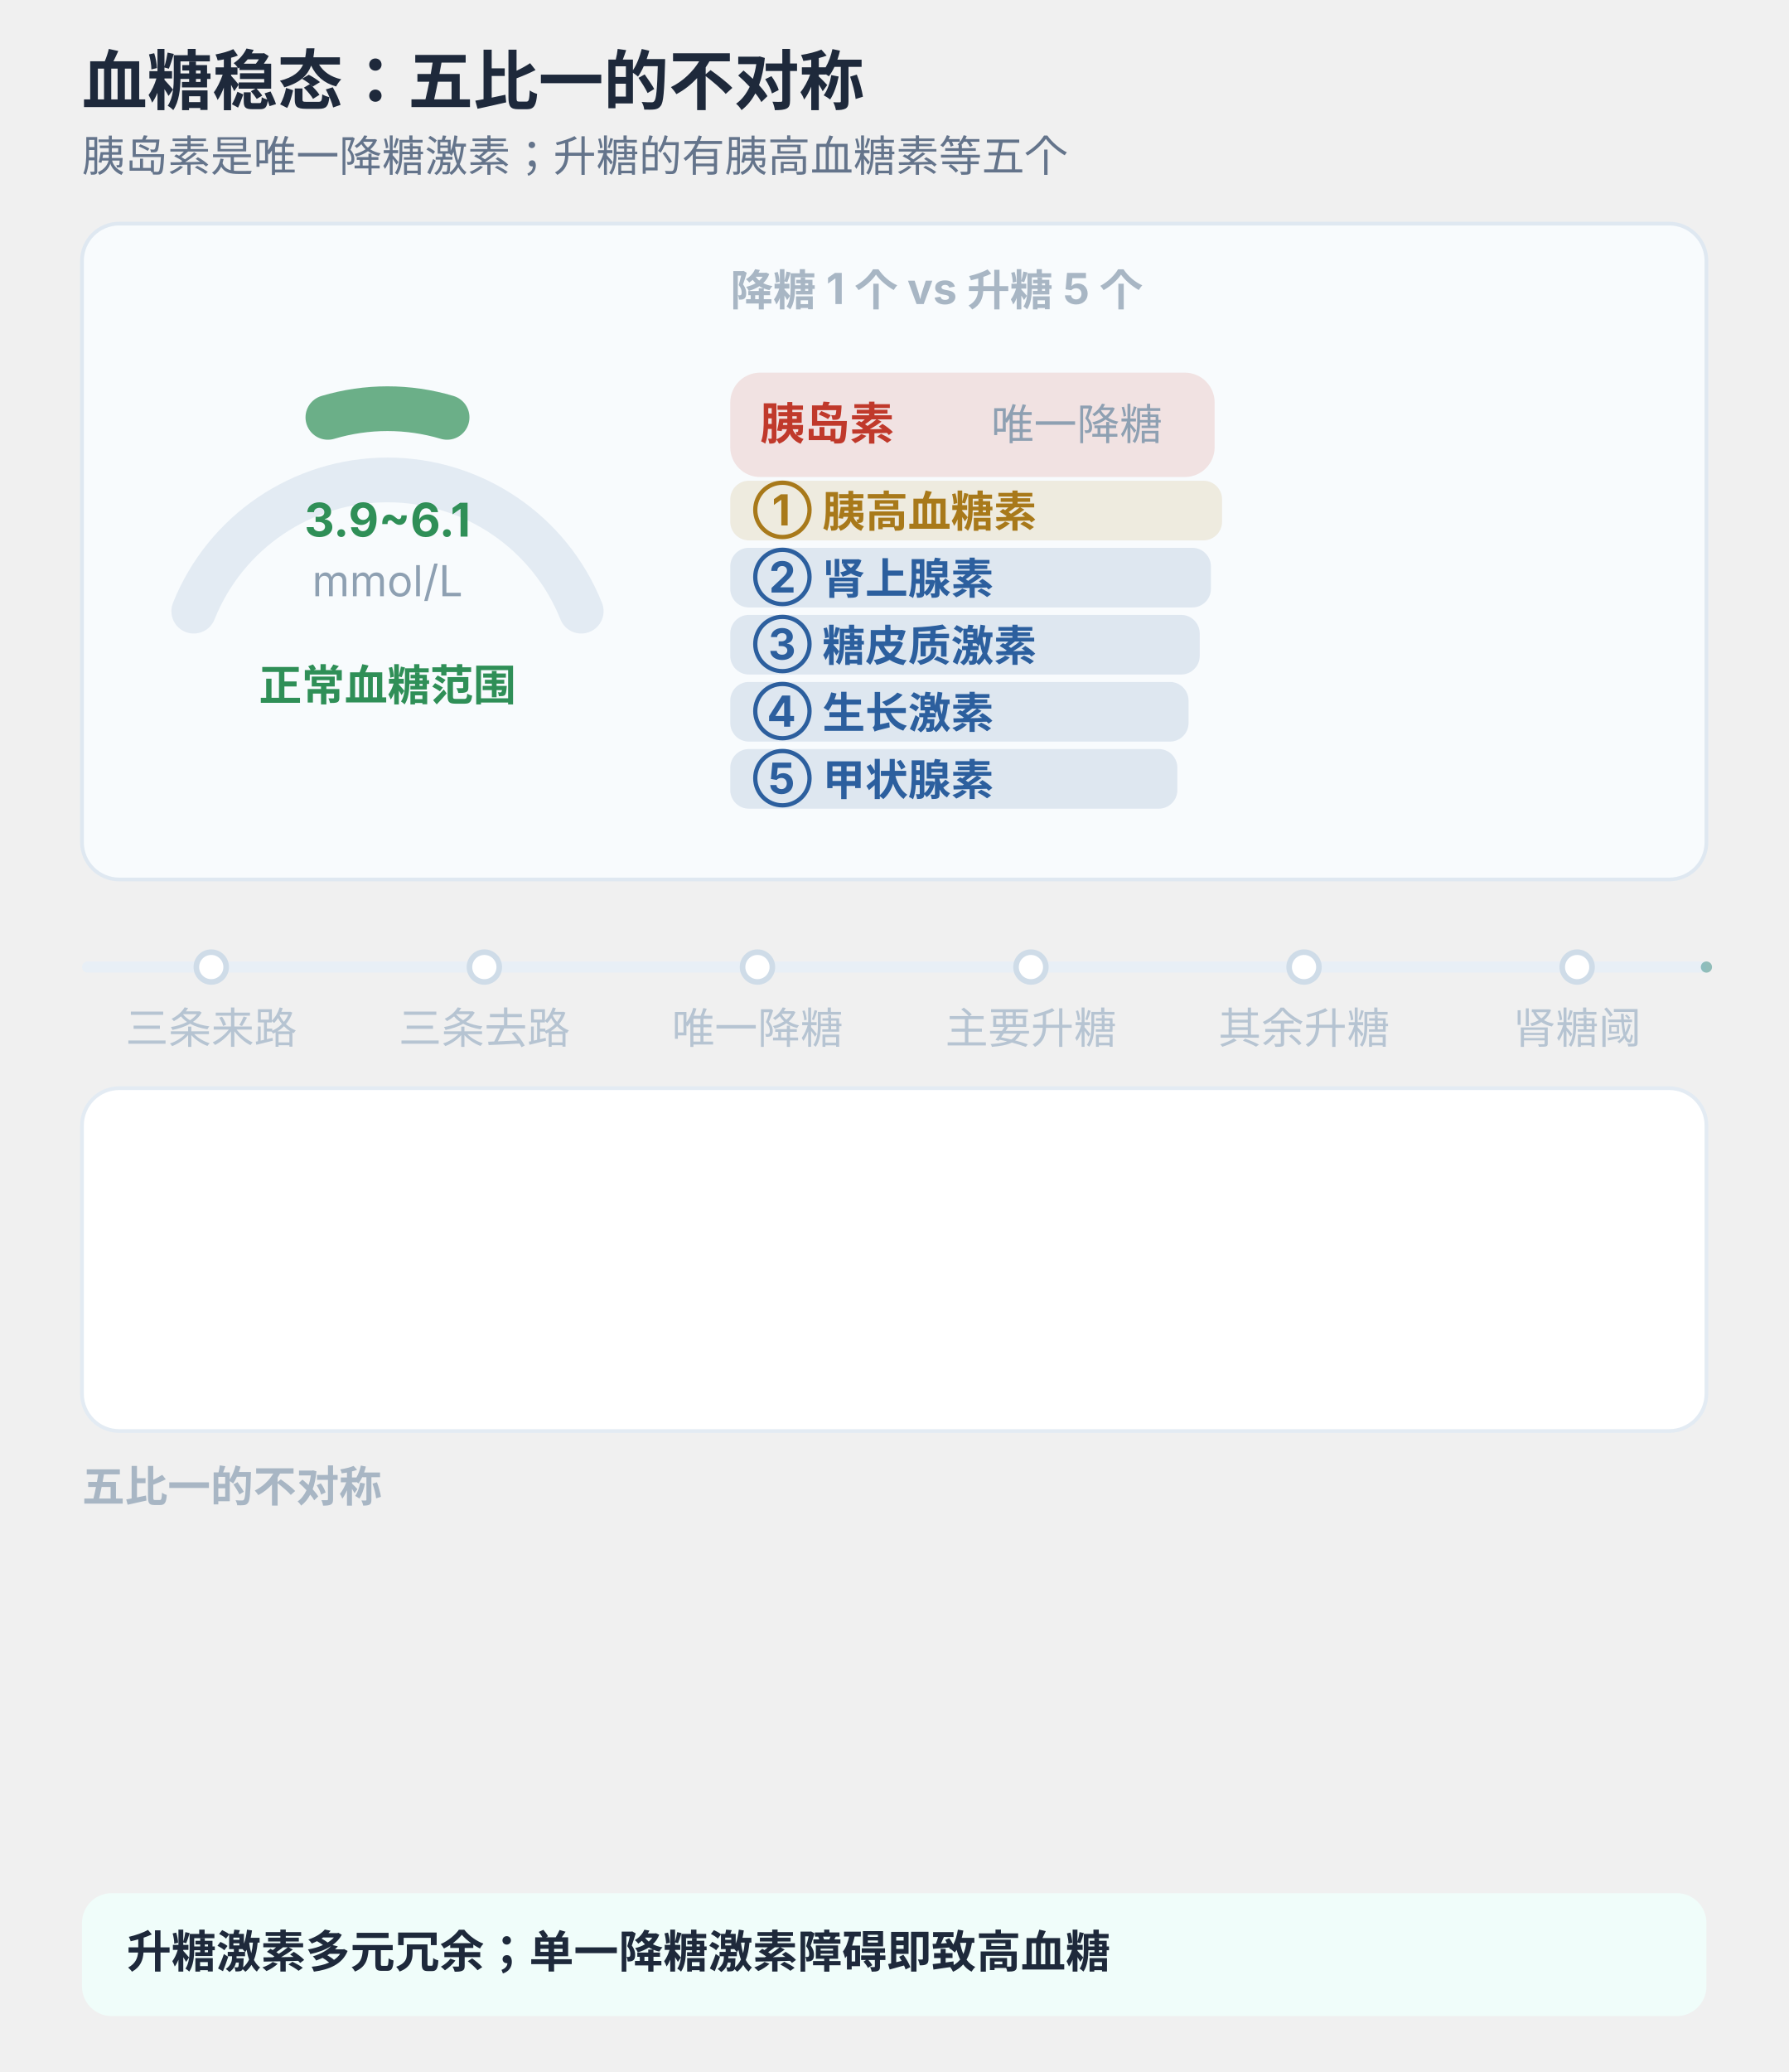
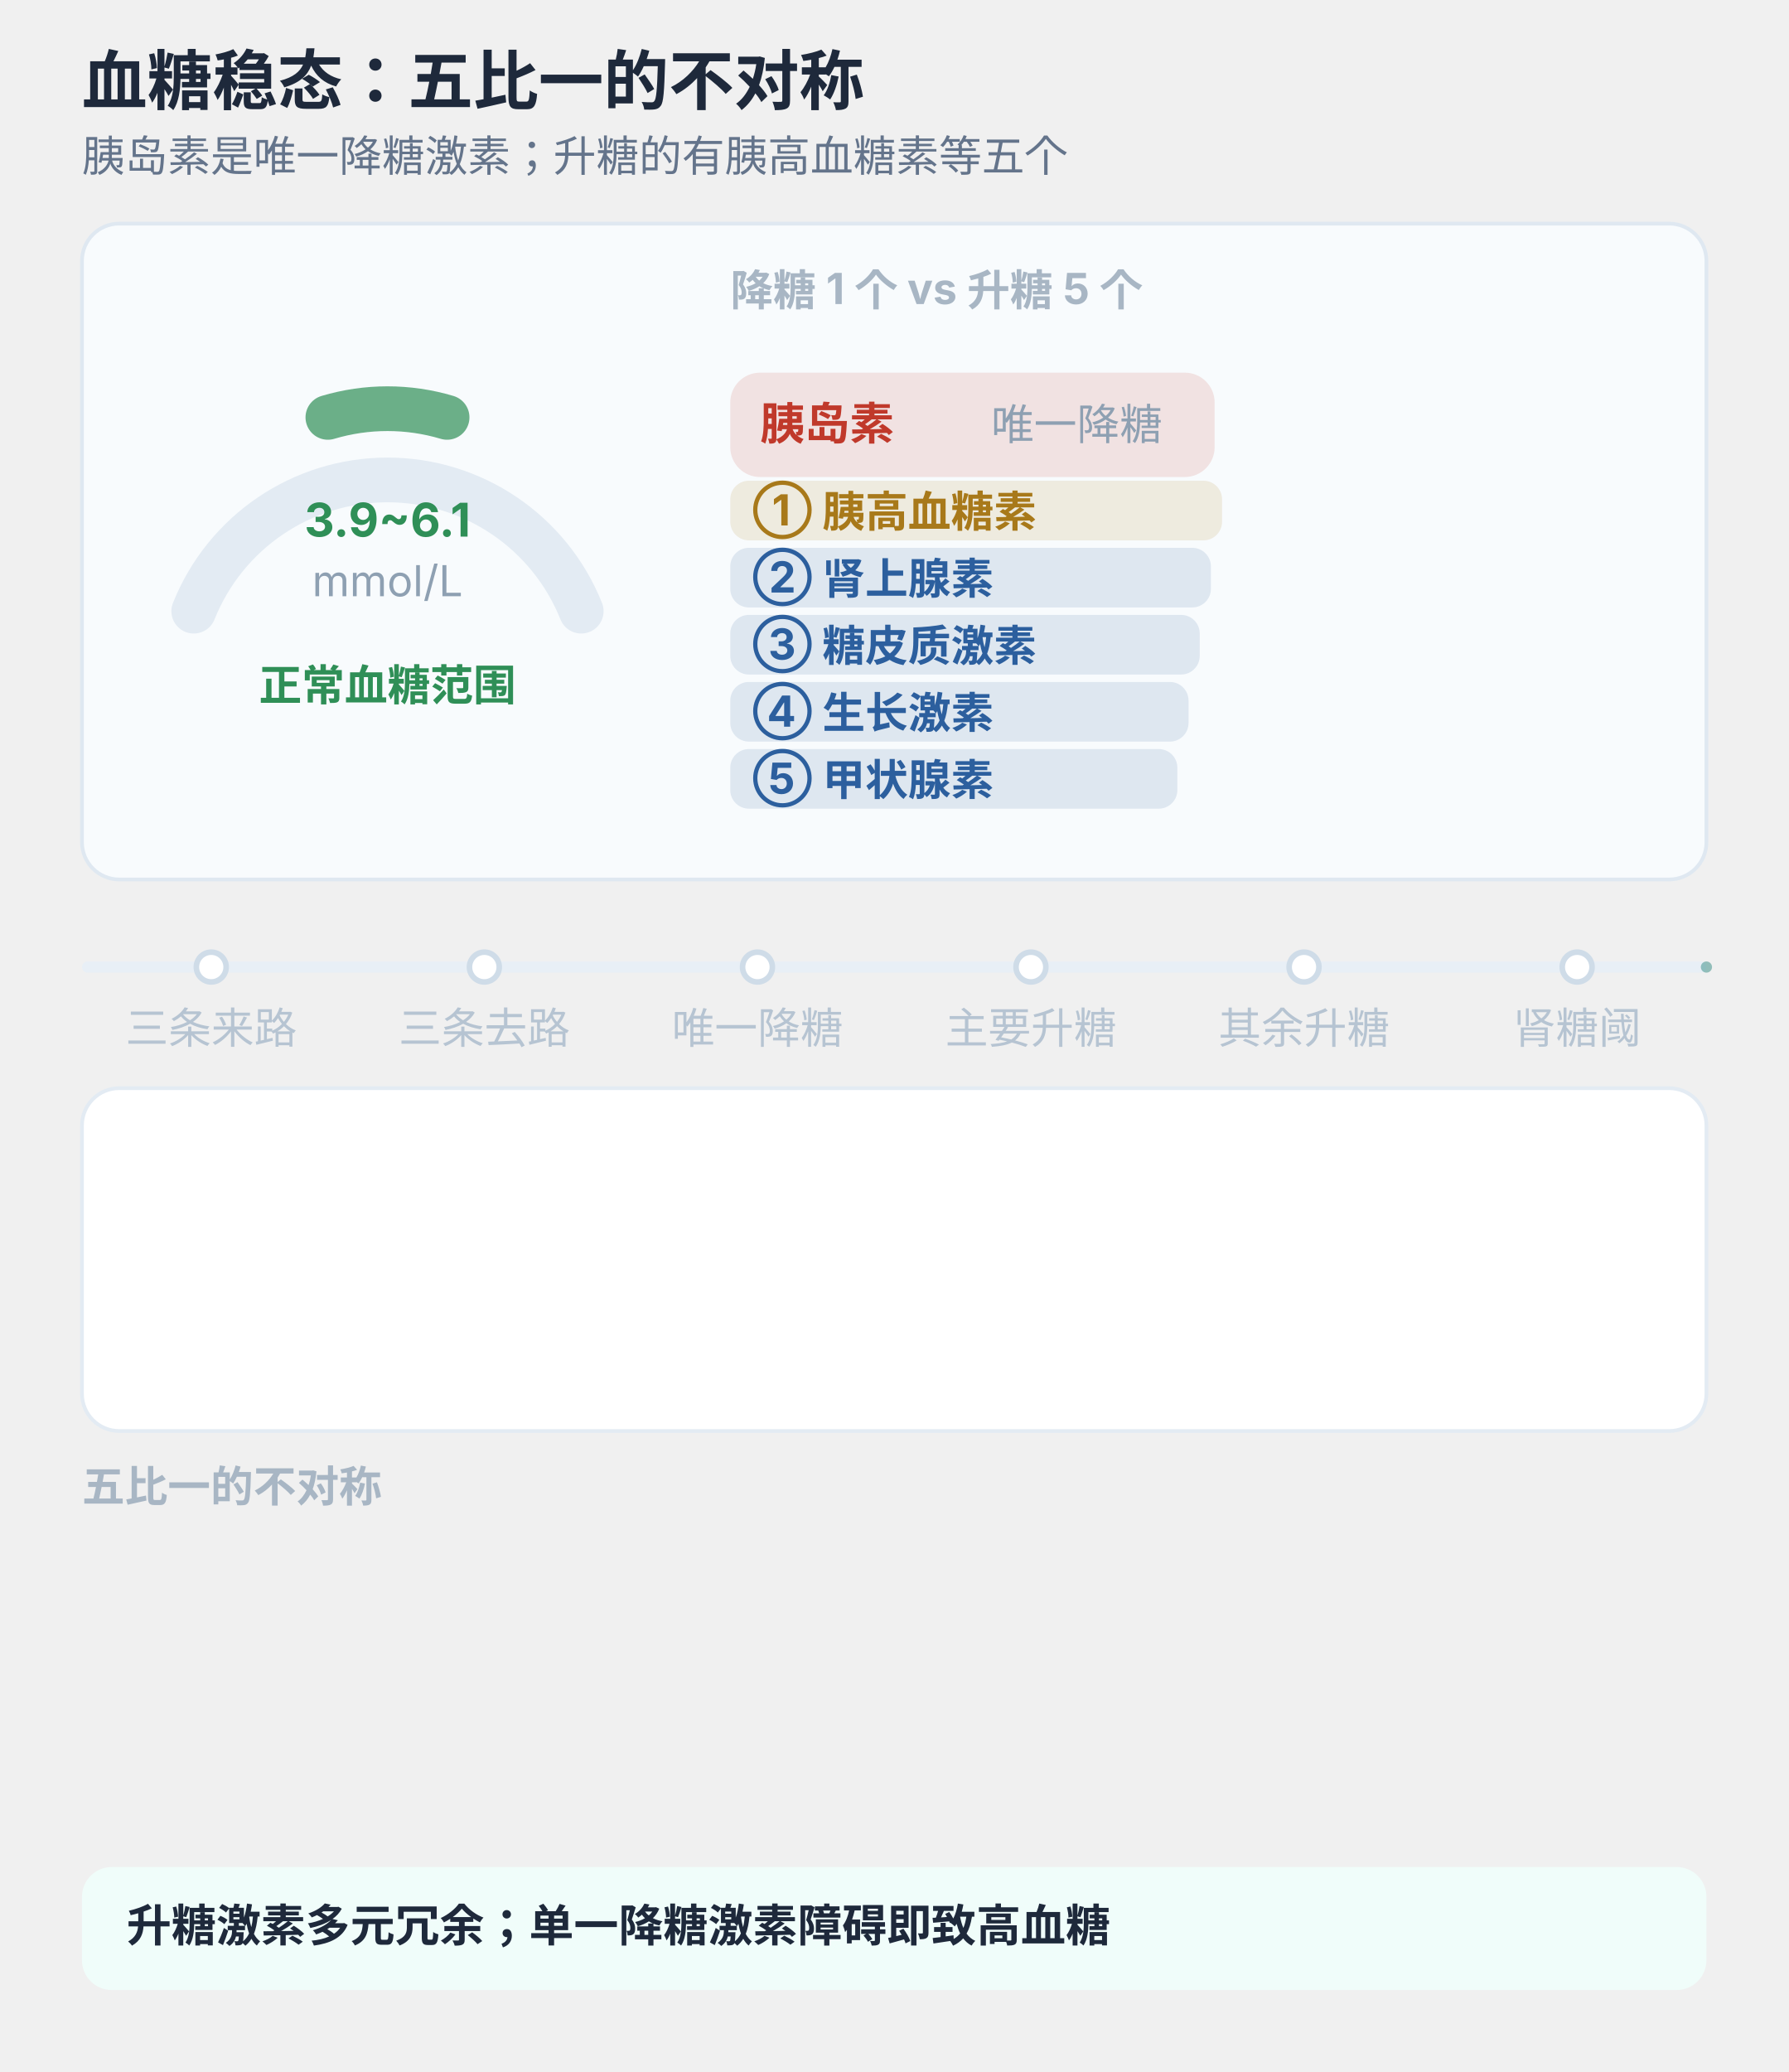
<svg xmlns="http://www.w3.org/2000/svg" viewBox="0 0 480 556" role="img" aria-labelledby="ft fd" style="background:#ffffff">
  <text x="22" y="28" font-size="17.5" font-weight="700" fill="#1e293b" font-family="-apple-system,'PingFang SC','Microsoft YaHei',sans-serif">血糖稳态：五比一的不对称</text>
  <text x="22" y="46" font-size="11.5" fill="#64748b" font-family="-apple-system,'PingFang SC','Microsoft YaHei',sans-serif">胰岛素是唯一降糖激素；升糖的有胰高血糖素等五个</text>
  <rect x="22" y="60" width="436" height="176" rx="10" fill="#f8fbfd" stroke="#dfe8f1" stroke-width="1" />
  <path d="M52,164 A56,56 0 0,1 156,164" fill="none" stroke="#e3ebf3" stroke-width="12" stroke-linecap="round" />
  <path d="M88,112 A56,56 0 0,1 120,112" fill="none" stroke="#2f8f57" stroke-width="12" stroke-linecap="round" opacity="0.7" />
  <text x="104" y="144" font-size="12.5" fill="#2f8f57" font-weight="700" text-anchor="middle" font-family="-apple-system,'PingFang SC','Microsoft YaHei',sans-serif">3.9~6.1</text>
  <text x="104" y="160" font-size="11.5" fill="#8ea0b2" font-weight="400" text-anchor="middle" font-family="-apple-system,'PingFang SC','Microsoft YaHei',sans-serif">mmol/L</text>
  <text x="104" y="188" font-size="11.5" fill="#2f8f57" font-weight="700" text-anchor="middle" font-family="-apple-system,'PingFang SC','Microsoft YaHei',sans-serif">正常血糖范围</text>
  <rect x="196" y="100" width="130" height="28" rx="8" fill="#c0392b" opacity="0.13" />
  <text x="204" y="118" font-size="12" fill="#c0392b" font-weight="700" text-anchor="start" font-family="-apple-system,'PingFang SC','Microsoft YaHei',sans-serif">胰岛素</text>
  <text x="266" y="118" font-size="11.5" fill="#8ea0b2" font-weight="400" text-anchor="start" font-family="-apple-system,'PingFang SC','Microsoft YaHei',sans-serif">唯一降糖</text>
  <g opacity="0">
    <animate attributeName="opacity" values="0;0;1;1;0;0" keyTimes="0;0.31;0.311;0.47;0.471;1" dur="11.4s" repeatCount="indefinite" />
    <rect x="196" y="100" width="130" height="28" rx="8" fill="none" stroke="#c0392b" stroke-width="2.2" />
  </g>
  <rect x="196" y="129" width="132" height="16" rx="5" fill="#a8791a" opacity="0.13" />
  <text x="202" y="141" font-size="11.5" fill="#a8791a" font-weight="700" text-anchor="start" font-family="-apple-system,'PingFang SC','Microsoft YaHei',sans-serif">① 胰高血糖素</text>
  <g opacity="0">
    <animate attributeName="opacity" values="0;0;1;1;0;0" keyTimes="0;0.47;0.471;0.635;0.636;1" dur="11.4s" repeatCount="indefinite" />
    <rect x="196" y="129" width="132" height="16" rx="5" fill="none" stroke="#a8791a" stroke-width="1.8" />
  </g>
  <rect x="196" y="147" width="129" height="16" rx="5" fill="#2c5f9e" opacity="0.13" />
  <text x="202" y="159" font-size="11.5" fill="#2c5f9e" font-weight="700" text-anchor="start" font-family="-apple-system,'PingFang SC','Microsoft YaHei',sans-serif">② 肾上腺素</text>
  <g opacity="0">
    <animate attributeName="opacity" values="0;0;1;1;0;0" keyTimes="0;0.635;0.636;0.815;0.816;1" dur="11.4s" repeatCount="indefinite" />
    <rect x="196" y="147" width="129" height="16" rx="5" fill="none" stroke="#2c5f9e" stroke-width="1.8" />
  </g>
  <rect x="196" y="165" width="126" height="16" rx="5" fill="#2c5f9e" opacity="0.13" />
  <text x="202" y="177" font-size="11.5" fill="#2c5f9e" font-weight="700" text-anchor="start" font-family="-apple-system,'PingFang SC','Microsoft YaHei',sans-serif">③ 糖皮质激素</text>
  <g opacity="0">
    <animate attributeName="opacity" values="0;0;1;1;0;0" keyTimes="0;0.635;0.636;0.815;0.816;1" dur="11.4s" repeatCount="indefinite" />
    <rect x="196" y="165" width="126" height="16" rx="5" fill="none" stroke="#2c5f9e" stroke-width="1.8" />
  </g>
  <rect x="196" y="183" width="123" height="16" rx="5" fill="#2c5f9e" opacity="0.13" />
  <text x="202" y="195" font-size="11.5" fill="#2c5f9e" font-weight="700" text-anchor="start" font-family="-apple-system,'PingFang SC','Microsoft YaHei',sans-serif">④ 生长激素</text>
  <g opacity="0">
    <animate attributeName="opacity" values="0;0;1;1;0;0" keyTimes="0;0.635;0.636;0.815;0.816;1" dur="11.4s" repeatCount="indefinite" />
    <rect x="196" y="183" width="123" height="16" rx="5" fill="none" stroke="#2c5f9e" stroke-width="1.8" />
  </g>
  <rect x="196" y="201" width="120" height="16" rx="5" fill="#2c5f9e" opacity="0.13" />
  <text x="202" y="213" font-size="11.5" fill="#2c5f9e" font-weight="700" text-anchor="start" font-family="-apple-system,'PingFang SC','Microsoft YaHei',sans-serif">⑤ 甲状腺素</text>
  <g opacity="0">
    <animate attributeName="opacity" values="0;0;1;1;0;0" keyTimes="0;0.635;0.636;0.815;0.816;1" dur="11.4s" repeatCount="indefinite" />
    <rect x="196" y="201" width="120" height="16" rx="5" fill="none" stroke="#2c5f9e" stroke-width="1.8" />
  </g>
  <text x="196" y="82" font-size="11.5" fill="#a8b6c4" font-weight="700" text-anchor="start" font-family="-apple-system,'PingFang SC','Microsoft YaHei',sans-serif">降糖 1 个 vs 升糖 5 个</text>
  <g opacity="0">
    <animate attributeName="opacity" values="1;1;0;0" keyTimes="0;0.15;0.151;1" dur="11.4s" repeatCount="indefinite" />
    <text x="342" y="104" font-size="11.5" fill="#c1440e" font-weight="700" text-anchor="start" font-family="-apple-system,'PingFang SC','Microsoft YaHei',sans-serif">① 食物吸收</text>
    <text x="342" y="120" font-size="11.5" fill="#c1440e" font-weight="700" text-anchor="start" font-family="-apple-system,'PingFang SC','Microsoft YaHei',sans-serif">② 肝糖原</text>
    <text x="342" y="136" font-size="11.5" fill="#c1440e" font-weight="700" text-anchor="start" font-family="-apple-system,'PingFang SC','Microsoft YaHei',sans-serif">③ 糖异生</text>
  </g>
  <g opacity="0">
    <animate attributeName="opacity" values="0;0;1;1;0;0" keyTimes="0;0.15;0.151;0.31;0.311;1" dur="11.4s" repeatCount="indefinite" />
    <text x="342" y="160" font-size="11.5" fill="#0f766e" font-weight="700" text-anchor="start" font-family="-apple-system,'PingFang SC','Microsoft YaHei',sans-serif">① 氧化供能</text>
    <text x="342" y="176" font-size="11.5" fill="#0f766e" font-weight="700" text-anchor="start" font-family="-apple-system,'PingFang SC','Microsoft YaHei',sans-serif">② 合成糖原</text>
    <text x="342" y="192" font-size="11.5" fill="#0f766e" font-weight="700" text-anchor="start" font-family="-apple-system,'PingFang SC','Microsoft YaHei',sans-serif">③ 转脂肪</text>
  </g>
  <g opacity="0">
    <animate attributeName="opacity" values="0;0;1;1;0;0" keyTimes="0;0.31;0.311;0.47;0.471;1" dur="11.4s" repeatCount="indefinite" />
    <path d="M330,114 H338" stroke="#c0392b" stroke-width="2.4" />
    <path d="M338,114 l-7,-3.4 v6.8 z" fill="#c0392b" />
    <text x="342" y="212" font-size="11.5" fill="#c0392b" font-weight="700" text-anchor="start" font-family="-apple-system,'PingFang SC','Microsoft YaHei',sans-serif">胰岛素：促摄取 /</text>
    <text x="342" y="228" font-size="11.5" fill="#c0392b" font-weight="700" text-anchor="start" font-family="-apple-system,'PingFang SC','Microsoft YaHei',sans-serif">促合成 / 抑异生</text>
  </g>
  <g opacity="0">
    <animate attributeName="opacity" values="0;0;1;1;0;0" keyTimes="0;0.47;0.471;0.635;0.636;1" dur="11.4s" repeatCount="indefinite" />
    <text x="196" y="254" font-size="11.5" fill="#a8791a" font-weight="700" text-anchor="start" font-family="-apple-system,'PingFang SC','Microsoft YaHei',sans-serif">胰高血糖素靶点：肝</text>
  </g>
  <g opacity="0">
    <animate attributeName="opacity" values="0;0;1;1" keyTimes="0;0.815;0.816;1" dur="11.4s" repeatCount="indefinite" />
    <rect x="26" y="200" width="184" height="34" rx="7" fill="#2f8f57" opacity="0.14" />
    <text x="34" y="213" font-size="11.5" fill="#2f8f57" font-weight="700" text-anchor="start" font-family="-apple-system,'PingFang SC','Microsoft YaHei',sans-serif">肾糖阈 8.9~10 mmol/L</text>
    <text x="34" y="228" font-size="11.5" fill="#6b7c8d" font-weight="400" text-anchor="start" font-family="-apple-system,'PingFang SC','Microsoft YaHei',sans-serif">超过 → 糖尿 → 渗透性利尿</text>
  </g>
  <rect x="22" y="258" width="436" height="3" rx="1.5" fill="#e8eff6" />
  <path d="M22,259.5 H458" stroke="#0f766e" stroke-width="3" stroke-linecap="round" opacity="0.42" stroke-dasharray="436" stroke-dashoffset="436">
    <animate attributeName="stroke-dashoffset" values="436;0" keyTimes="0;1" dur="11.4s" repeatCount="indefinite" />
  </path>
  <circle cx="56.7" cy="259.5" r="4" fill="#ffffff" stroke="#cfdce8" stroke-width="1.5" />
  <g opacity="0">
    <animate attributeName="opacity" values="1;1;0;0" keyTimes="0;0.15;0.151;1" dur="11.4s" repeatCount="indefinite" />
    <circle cx="56.7" cy="259.5" r="5.5" fill="#c1440e" />
  </g>
  <g opacity="1">
    <animate attributeName="opacity" values="0.0;0.0;1.0;1.0" keyTimes="0;0.15;0.151;1" dur="11.4s" repeatCount="indefinite" />
    <text x="56.7" y="280" text-anchor="middle" font-size="11.5" fill="#b6c4d2" font-family="-apple-system,'PingFang SC','Microsoft YaHei',sans-serif">三条来路</text>
  </g>
  <g opacity="0">
    <animate attributeName="opacity" values="1;1;0;0" keyTimes="0;0.15;0.151;1" dur="11.4s" repeatCount="indefinite" />
    <text x="56.7" y="280" text-anchor="middle" font-size="11.5" font-weight="700" fill="#c1440e" font-family="-apple-system,'PingFang SC','Microsoft YaHei',sans-serif">三条来路</text>
  </g>
  <circle cx="130.0" cy="259.5" r="4" fill="#ffffff" stroke="#cfdce8" stroke-width="1.5" />
  <g opacity="0">
    <animate attributeName="opacity" values="0;0;1;1;0;0" keyTimes="0;0.15;0.151;0.31;0.311;1" dur="11.4s" repeatCount="indefinite" />
    <circle cx="130.0" cy="259.5" r="5.5" fill="#0f766e" />
  </g>
  <g opacity="1">
    <animate attributeName="opacity" values="1.0;1.0;0.0;0.0;1.0;1.0" keyTimes="0;0.15;0.151;0.31;0.311;1" dur="11.4s" repeatCount="indefinite" />
    <text x="130.0" y="280" text-anchor="middle" font-size="11.5" fill="#b6c4d2" font-family="-apple-system,'PingFang SC','Microsoft YaHei',sans-serif">三条去路</text>
  </g>
  <g opacity="0">
    <animate attributeName="opacity" values="0;0;1;1;0;0" keyTimes="0;0.15;0.151;0.31;0.311;1" dur="11.4s" repeatCount="indefinite" />
    <text x="130.0" y="280" text-anchor="middle" font-size="11.5" font-weight="700" fill="#0f766e" font-family="-apple-system,'PingFang SC','Microsoft YaHei',sans-serif">三条去路</text>
  </g>
  <circle cx="203.3" cy="259.5" r="4" fill="#ffffff" stroke="#cfdce8" stroke-width="1.5" />
  <g opacity="0">
    <animate attributeName="opacity" values="0;0;1;1;0;0" keyTimes="0;0.31;0.311;0.47;0.471;1" dur="11.4s" repeatCount="indefinite" />
    <circle cx="203.3" cy="259.5" r="5.5" fill="#c0392b" />
  </g>
  <g opacity="1">
    <animate attributeName="opacity" values="1.0;1.0;0.0;0.0;1.0;1.0" keyTimes="0;0.31;0.311;0.47;0.471;1" dur="11.4s" repeatCount="indefinite" />
    <text x="203.3" y="280" text-anchor="middle" font-size="11.5" fill="#b6c4d2" font-family="-apple-system,'PingFang SC','Microsoft YaHei',sans-serif">唯一降糖</text>
  </g>
  <g opacity="0">
    <animate attributeName="opacity" values="0;0;1;1;0;0" keyTimes="0;0.31;0.311;0.47;0.471;1" dur="11.4s" repeatCount="indefinite" />
    <text x="203.3" y="280" text-anchor="middle" font-size="11.5" font-weight="700" fill="#c0392b" font-family="-apple-system,'PingFang SC','Microsoft YaHei',sans-serif">唯一降糖</text>
  </g>
  <circle cx="276.7" cy="259.5" r="4" fill="#ffffff" stroke="#cfdce8" stroke-width="1.5" />
  <g opacity="0">
    <animate attributeName="opacity" values="0;0;1;1;0;0" keyTimes="0;0.47;0.471;0.635;0.636;1" dur="11.4s" repeatCount="indefinite" />
    <circle cx="276.7" cy="259.5" r="5.5" fill="#a8791a" />
  </g>
  <g opacity="1">
    <animate attributeName="opacity" values="1.0;1.0;0.0;0.0;1.0;1.0" keyTimes="0;0.47;0.471;0.635;0.636;1" dur="11.4s" repeatCount="indefinite" />
    <text x="276.7" y="280" text-anchor="middle" font-size="11.5" fill="#b6c4d2" font-family="-apple-system,'PingFang SC','Microsoft YaHei',sans-serif">主要升糖</text>
  </g>
  <g opacity="0">
    <animate attributeName="opacity" values="0;0;1;1;0;0" keyTimes="0;0.47;0.471;0.635;0.636;1" dur="11.4s" repeatCount="indefinite" />
    <text x="276.7" y="280" text-anchor="middle" font-size="11.5" font-weight="700" fill="#a8791a" font-family="-apple-system,'PingFang SC','Microsoft YaHei',sans-serif">主要升糖</text>
  </g>
  <circle cx="350.0" cy="259.5" r="4" fill="#ffffff" stroke="#cfdce8" stroke-width="1.5" />
  <g opacity="0">
    <animate attributeName="opacity" values="0;0;1;1;0;0" keyTimes="0;0.635;0.636;0.815;0.816;1" dur="11.4s" repeatCount="indefinite" />
    <circle cx="350.0" cy="259.5" r="5.5" fill="#2c5f9e" />
  </g>
  <g opacity="1">
    <animate attributeName="opacity" values="1.0;1.0;0.0;0.0;1.0;1.0" keyTimes="0;0.635;0.636;0.815;0.816;1" dur="11.4s" repeatCount="indefinite" />
    <text x="350.0" y="280" text-anchor="middle" font-size="11.5" fill="#b6c4d2" font-family="-apple-system,'PingFang SC','Microsoft YaHei',sans-serif">其余升糖</text>
  </g>
  <g opacity="0">
    <animate attributeName="opacity" values="0;0;1;1;0;0" keyTimes="0;0.635;0.636;0.815;0.816;1" dur="11.4s" repeatCount="indefinite" />
    <text x="350.0" y="280" text-anchor="middle" font-size="11.5" font-weight="700" fill="#2c5f9e" font-family="-apple-system,'PingFang SC','Microsoft YaHei',sans-serif">其余升糖</text>
  </g>
  <circle cx="423.3" cy="259.5" r="4" fill="#ffffff" stroke="#cfdce8" stroke-width="1.5" />
  <g opacity="0">
    <animate attributeName="opacity" values="0;0;1;1" keyTimes="0;0.815;0.816;1" dur="11.4s" repeatCount="indefinite" />
    <circle cx="423.3" cy="259.5" r="5.5" fill="#2f8f57" />
  </g>
  <g opacity="1">
    <animate attributeName="opacity" values="1.0;1.0;0.0;0.0" keyTimes="0;0.815;0.816;1" dur="11.4s" repeatCount="indefinite" />
    <text x="423.3" y="280" text-anchor="middle" font-size="11.5" fill="#b6c4d2" font-family="-apple-system,'PingFang SC','Microsoft YaHei',sans-serif">肾糖阈</text>
  </g>
  <g opacity="0">
    <animate attributeName="opacity" values="0;0;1;1" keyTimes="0;0.815;0.816;1" dur="11.4s" repeatCount="indefinite" />
    <text x="423.3" y="280" text-anchor="middle" font-size="11.5" font-weight="700" fill="#2f8f57" font-family="-apple-system,'PingFang SC','Microsoft YaHei',sans-serif">肾糖阈</text>
  </g>
  <rect x="22" y="292" width="436" height="92" rx="10" fill="#ffffff" stroke="#e3ebf3" stroke-width="1" />
  <g opacity="0">
    <animate attributeName="opacity" values="1;1;0;0" keyTimes="0;0.15;0.151;1" dur="11.4s" repeatCount="indefinite" />
    <rect x="22" y="293" width="3" height="90" fill="#c1440e" opacity="0.85" />
    <text x="40" y="318" font-size="11.5" fill="#a8b6c4" font-weight="700" font-family="-apple-system,'PingFang SC','Microsoft YaHei',sans-serif">因为</text>
    <text x="78" y="318" font-size="12.5" fill="#6b7c8d" font-family="-apple-system,'PingFang SC','Microsoft YaHei',sans-serif">食物吸收、肝糖原分解、糖异生 —— 三条来路</text>
    <text x="40" y="354" font-size="11.5" fill="#c1440e" font-weight="700" font-family="-apple-system,'PingFang SC','Microsoft YaHei',sans-serif">所以</text>
    <text x="78" y="354" font-size="14.5" fill="#c1440e" font-weight="700" font-family="-apple-system,'PingFang SC','Microsoft YaHei',sans-serif">餐后主要靠第一条，空腹主要靠后两条</text>
  </g>
  <g opacity="0">
    <animate attributeName="opacity" values="0;0;1;1;0;0" keyTimes="0;0.15;0.151;0.31;0.311;1" dur="11.4s" repeatCount="indefinite" />
    <rect x="22" y="293" width="3" height="90" fill="#0f766e" opacity="0.85" />
    <text x="40" y="318" font-size="11.5" fill="#a8b6c4" font-weight="700" font-family="-apple-system,'PingFang SC','Microsoft YaHei',sans-serif">因为</text>
    <text x="78" y="318" font-size="12.5" fill="#6b7c8d" font-family="-apple-system,'PingFang SC','Microsoft YaHei',sans-serif">组织氧化供能、合成糖原、转成脂肪与氨基酸</text>
    <text x="40" y="354" font-size="11.5" fill="#0f766e" font-weight="700" font-family="-apple-system,'PingFang SC','Microsoft YaHei',sans-serif">所以</text>
    <text x="78" y="354" font-size="14.5" fill="#0f766e" font-weight="700" font-family="-apple-system,'PingFang SC','Microsoft YaHei',sans-serif">来源与去路动态平衡；胰岛素既增去路也抑来源</text>
  </g>
  <g opacity="0">
    <animate attributeName="opacity" values="0;0;1;1;0;0" keyTimes="0;0.31;0.311;0.47;0.471;1" dur="11.4s" repeatCount="indefinite" />
    <rect x="22" y="293" width="3" height="90" fill="#c0392b" opacity="0.85" />
    <text x="40" y="318" font-size="11.5" fill="#a8b6c4" font-weight="700" font-family="-apple-system,'PingFang SC','Microsoft YaHei',sans-serif">因为</text>
    <text x="78" y="318" font-size="12.5" fill="#6b7c8d" font-family="-apple-system,'PingFang SC','Microsoft YaHei',sans-serif">胰岛 B 细胞受血糖升高刺激分泌胰岛素</text>
    <text x="40" y="354" font-size="11.5" fill="#c0392b" font-weight="700" font-family="-apple-system,'PingFang SC','Microsoft YaHei',sans-serif">所以</text>
    <text x="78" y="354" font-size="14.5" fill="#c0392b" font-weight="700" font-family="-apple-system,'PingFang SC','Microsoft YaHei',sans-serif">促摄取、促糖原合成、抑制糖异生 —— 全方位降糖</text>
  </g>
  <g opacity="0">
    <animate attributeName="opacity" values="0;0;1;1;0;0" keyTimes="0;0.47;0.471;0.635;0.636;1" dur="11.4s" repeatCount="indefinite" />
    <rect x="22" y="293" width="3" height="90" fill="#a8791a" opacity="0.85" />
    <text x="40" y="318" font-size="11.5" fill="#a8b6c4" font-weight="700" font-family="-apple-system,'PingFang SC','Microsoft YaHei',sans-serif">因为</text>
    <text x="78" y="318" font-size="12.5" fill="#6b7c8d" font-family="-apple-system,'PingFang SC','Microsoft YaHei',sans-serif">胰岛 A 细胞在血糖降低时分泌</text>
    <text x="40" y="354" font-size="11.5" fill="#a8791a" font-weight="700" font-family="-apple-system,'PingFang SC','Microsoft YaHei',sans-serif">所以</text>
    <text x="78" y="354" font-size="14.5" fill="#a8791a" font-weight="700" font-family="-apple-system,'PingFang SC','Microsoft YaHei',sans-serif">促肝糖原分解与糖异生，是空腹血糖的主要维持者</text>
  </g>
  <g opacity="0">
    <animate attributeName="opacity" values="0;0;1;1;0;0" keyTimes="0;0.635;0.636;0.815;0.816;1" dur="11.4s" repeatCount="indefinite" />
    <rect x="22" y="293" width="3" height="90" fill="#2c5f9e" opacity="0.85" />
    <text x="40" y="318" font-size="11.5" fill="#a8b6c4" font-weight="700" font-family="-apple-system,'PingFang SC','Microsoft YaHei',sans-serif">因为</text>
    <text x="78" y="318" font-size="12.5" fill="#6b7c8d" font-family="-apple-system,'PingFang SC','Microsoft YaHei',sans-serif">肾上腺素、糖皮质激素、生长激素、甲状腺素</text>
    <text x="40" y="354" font-size="11.5" fill="#2c5f9e" font-weight="700" font-family="-apple-system,'PingFang SC','Microsoft YaHei',sans-serif">所以</text>
    <text x="78" y="354" font-size="14.5" fill="#2c5f9e" font-weight="700" font-family="-apple-system,'PingFang SC','Microsoft YaHei',sans-serif">应激时肾上腺素最快；激素过多都可致血糖升高</text>
  </g>
  <g opacity="0">
    <animate attributeName="opacity" values="0;0;1;1" keyTimes="0;0.815;0.816;1" dur="11.4s" repeatCount="indefinite" />
    <rect x="22" y="293" width="3" height="90" fill="#2f8f57" opacity="0.85" />
    <text x="40" y="318" font-size="11.5" fill="#a8b6c4" font-weight="700" font-family="-apple-system,'PingFang SC','Microsoft YaHei',sans-serif">因为</text>
    <text x="78" y="318" font-size="12.5" fill="#6b7c8d" font-family="-apple-system,'PingFang SC','Microsoft YaHei',sans-serif">血糖超过 10 mmol/L 时近端小管 SGLT2 达转运极限</text>
    <text x="40" y="354" font-size="11.5" fill="#2f8f57" font-weight="700" font-family="-apple-system,'PingFang SC','Microsoft YaHei',sans-serif">所以</text>
    <text x="78" y="354" font-size="14.5" fill="#2f8f57" font-weight="700" font-family="-apple-system,'PingFang SC','Microsoft YaHei',sans-serif">超过肾糖阈即出现糖尿 —— 渗透性利尿的由来</text>
  </g>
  <text x="22" y="403" font-size="11.5" fill="#a8b6c4" font-weight="700" text-anchor="start" font-family="-apple-system,'PingFang SC','Microsoft YaHei',sans-serif">五比一的不对称</text>
  <g opacity="0">
    <animate attributeName="opacity" values="0;0;1;1;0;0" keyTimes="0;0.31;0.311;0.47;0.471;1" dur="11.4s" repeatCount="indefinite" />
    <rect x="22" y="413" width="3" height="15" rx="1.5" fill="#c0392b" />
    <text x="34" y="424" font-size="12.5" fill="#c0392b" font-weight="700" text-anchor="start" font-family="-apple-system,'PingFang SC','Microsoft YaHei',sans-serif">胰岛素</text>
    <text x="104" y="424" font-size="12" fill="#6b7c8d" font-weight="400" text-anchor="start" font-family="-apple-system,'PingFang SC','Microsoft YaHei',sans-serif">唯一降糖，全方位</text>
  </g>
  <g opacity="0">
    <animate attributeName="opacity" values="0;0;1;1;0;0" keyTimes="0;0.47;0.471;0.635;0.636;1" dur="11.4s" repeatCount="indefinite" />
    <rect x="22" y="436" width="3" height="15" rx="1.5" fill="#a8791a" />
    <text x="34" y="447" font-size="12.5" fill="#a8791a" font-weight="700" text-anchor="start" font-family="-apple-system,'PingFang SC','Microsoft YaHei',sans-serif">胰高血糖素</text>
    <text x="104" y="447" font-size="12" fill="#6b7c8d" font-weight="400" text-anchor="start" font-family="-apple-system,'PingFang SC','Microsoft YaHei',sans-serif">空腹血糖的主要维持者</text>
  </g>
  <g opacity="0">
    <animate attributeName="opacity" values="0;0;1;1;0;0" keyTimes="0;0.635;0.636;0.815;0.816;1" dur="11.4s" repeatCount="indefinite" />
    <rect x="22" y="459" width="3" height="15" rx="1.5" fill="#2c5f9e" />
    <text x="34" y="470" font-size="12.5" fill="#2c5f9e" font-weight="700" text-anchor="start" font-family="-apple-system,'PingFang SC','Microsoft YaHei',sans-serif">其余四个</text>
    <text x="104" y="470" font-size="12" fill="#6b7c8d" font-weight="400" text-anchor="start" font-family="-apple-system,'PingFang SC','Microsoft YaHei',sans-serif">应激时迅速升糖</text>
  </g>
  <g opacity="0">
    <animate attributeName="opacity" values="0;0;1;1" keyTimes="0;0.815;0.816;1" dur="11.4s" repeatCount="indefinite" />
    <rect x="22" y="482" width="3" height="15" rx="1.5" fill="#2f8f57" />
    <text x="34" y="493" font-size="12.5" fill="#2f8f57" font-weight="700" text-anchor="start" font-family="-apple-system,'PingFang SC','Microsoft YaHei',sans-serif">肾糖阈</text>
    <text x="104" y="493" font-size="12" fill="#6b7c8d" font-weight="400" text-anchor="start" font-family="-apple-system,'PingFang SC','Microsoft YaHei',sans-serif">10 mmol/L，超过即糖尿</text>
  </g>
-   <rect x="22" y="508" width="436" height="33" rx="8" fill="#f0fdfa" />
-   <text x="34" y="528" font-size="12" fill="#1e293b" font-weight="700" text-anchor="start" font-family="-apple-system,'PingFang SC','Microsoft YaHei',sans-serif">升糖激素多元冗余；单一降糖激素障碍即致高血糖</text>
+   <rect x="22" y="501" width="436" height="33" rx="8" fill="#f0fdfa" />
+   <text x="34" y="521" font-size="12" fill="#1e293b" font-weight="700" text-anchor="start" font-family="-apple-system,'PingFang SC','Microsoft YaHei',sans-serif">升糖激素多元冗余；单一降糖激素障碍即致高血糖</text>
</svg>
